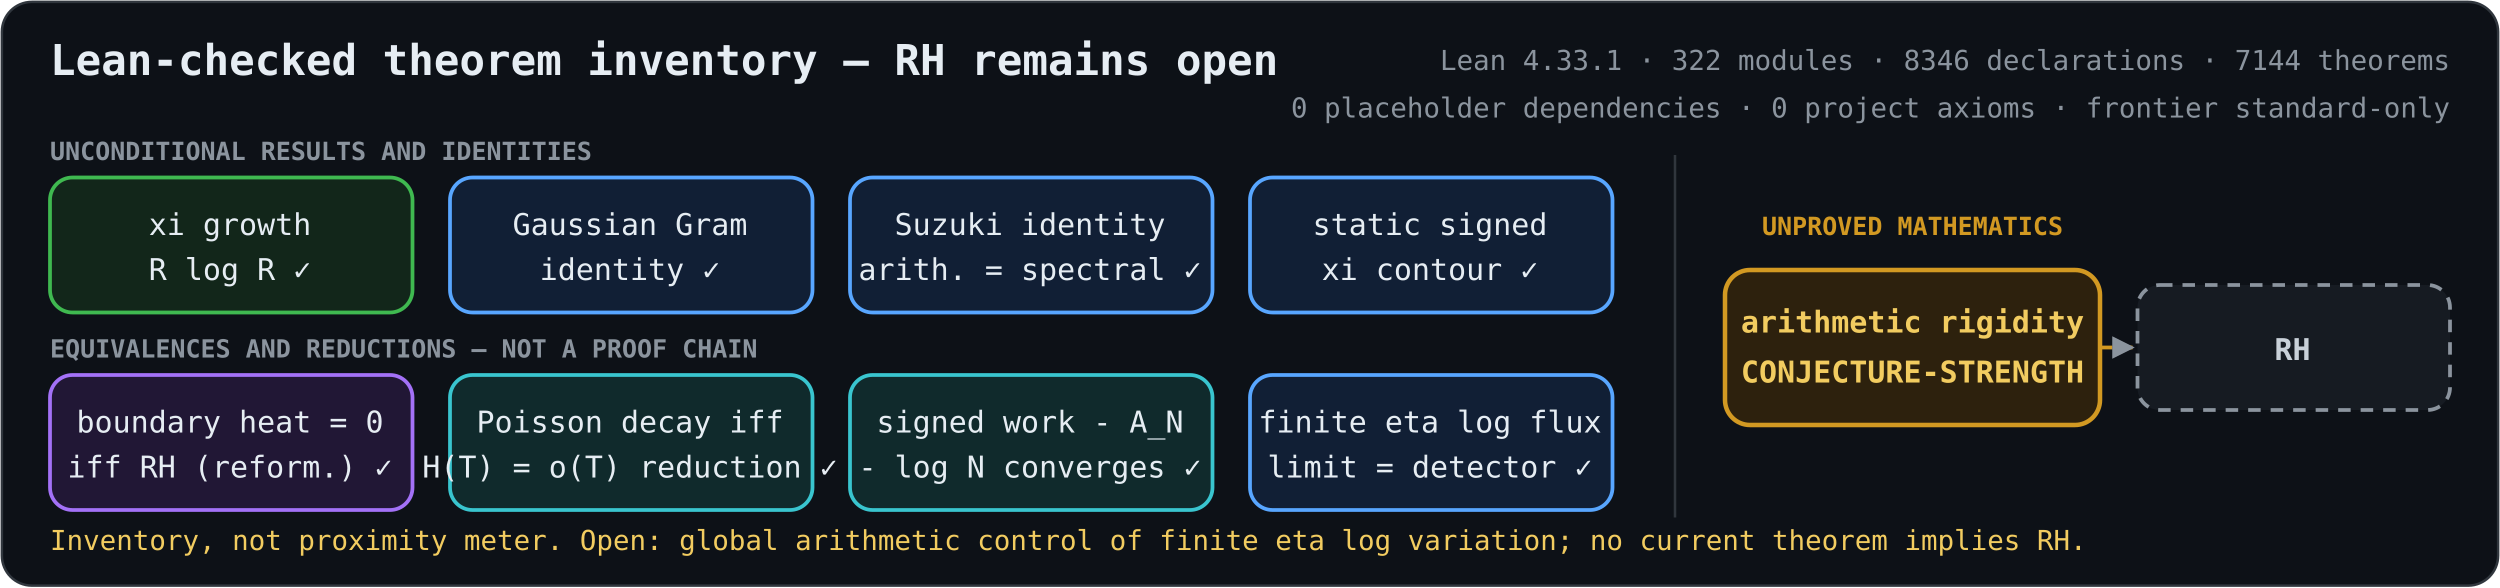
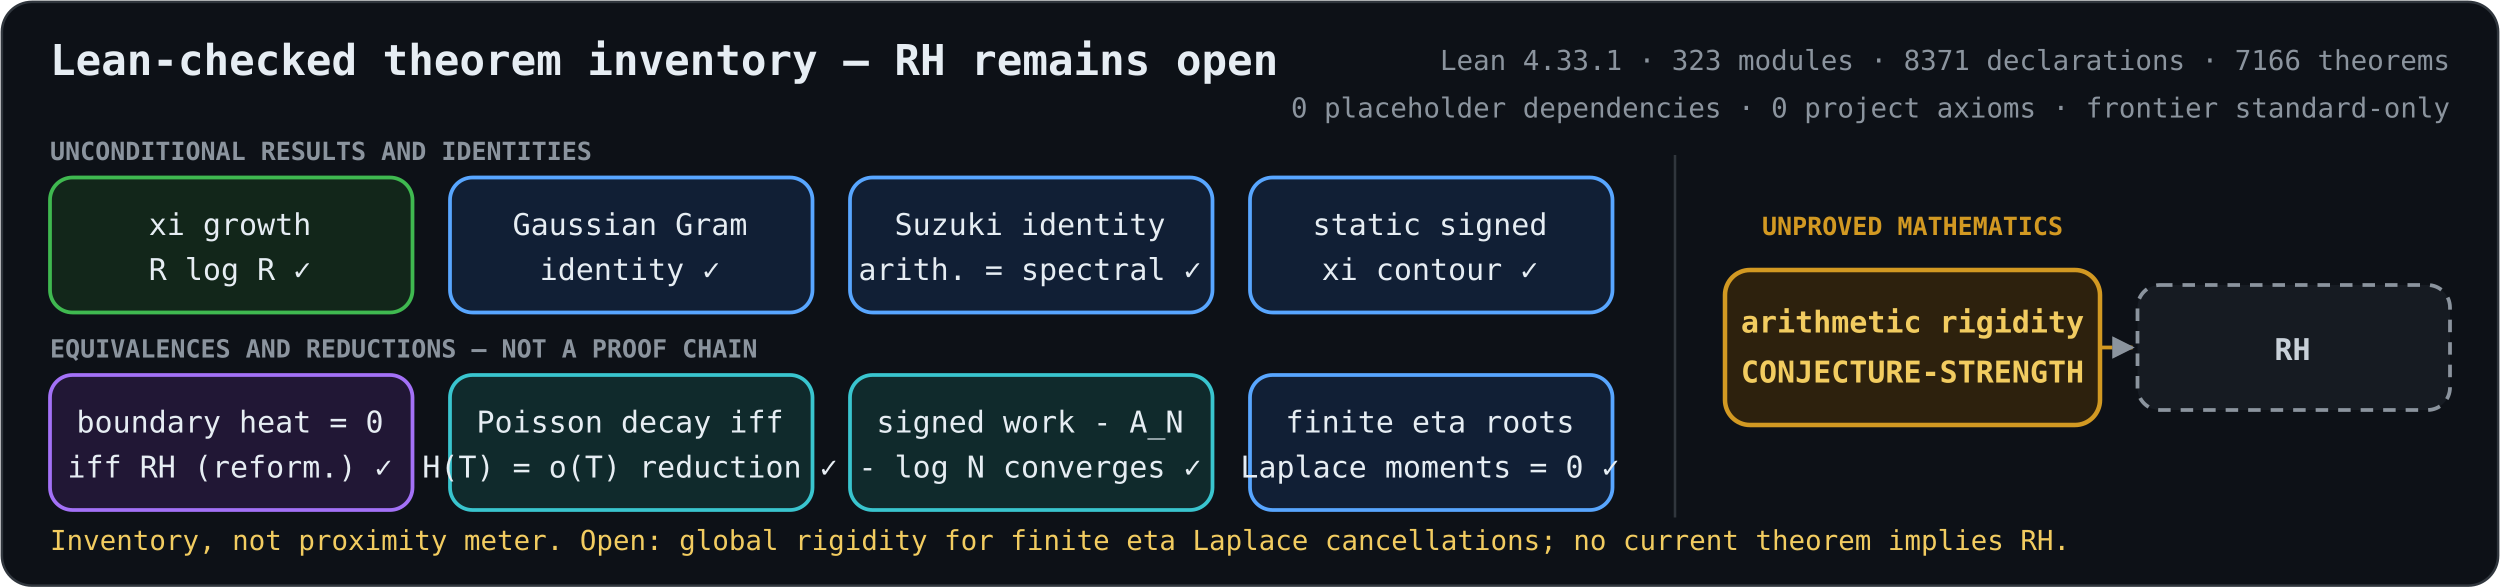
<svg xmlns="http://www.w3.org/2000/svg" role="img" aria-labelledby="title description" viewBox="0 0 1000 235">
  <defs>
    <marker id="arrow" viewBox="0 0 10 10" refX="9" refY="5" markerWidth="6" markerHeight="6" orient="auto-start-reverse">
      <path d="M 0 0 L 10 5 L 0 10 z" fill="#8b949e" />
    </marker>
    <style>
      .bg { fill: #0d1117; stroke: #30363d; }
      text { fill: #e6edf3; font-family: ui-monospace, SFMono-Regular, Menlo, Consolas, monospace; font-size: 12px; text-anchor: middle; }
      .heading { font-size: 17px; font-weight: 700; text-anchor: start; }
      .metrics { fill: #8b949e; font-size: 11px; text-anchor: end; }
      .proved rect { fill: #12261a; stroke: #3fb950; stroke-width: 1.5; }
      .proved.equivalence rect { fill: #211735; stroke: #a371f7; }
      .proved.bridge rect { fill: #111f35; stroke: #58a6ff; }
      .proved.reduction rect { fill: #102a2c; stroke: #39c5cf; }
      .open rect { fill: #2d210d; stroke: #d29922; stroke-width: 1.8; }
      .goal rect { fill: #161b22; stroke: #8b949e; stroke-width: 1.5; stroke-dasharray: 5 4; }
      .open text { fill: #f2cc60; font-weight: 700; }
      .goal text { fill: #c9d1d9; font-weight: 700; }
      .open-edge { fill: none; stroke: #d29922; stroke-width: 1.5; stroke-dasharray: 5 4; marker-end: url(#arrow); }
      .section { fill: #8b949e; font-size: 10px; font-weight: 700; text-anchor: start; }
      .gap-label { fill: #d29922; font-size: 10px; font-weight: 700; }
      .frontier { fill: #f2cc60; font-size: 11px; text-anchor: start; }
    </style>
  </defs>
  <rect class="bg" x="0.75" y="0.75" width="998.5" height="233.5" rx="12" />
  <text class="heading" x="20" y="30">Lean-checked theorem inventory — RH remains open</text>
-   <text class="metrics" x="980" y="28">Lean 4.33.1 · 322 modules · 8346 declarations · 7144 theorems</text>
+   <text class="metrics" x="980" y="28">Lean 4.33.1 · 323 modules · 8371 declarations · 7166 theorems</text>
  <text class="metrics" x="980" y="47">0 placeholder dependencies · 0 project axioms · frontier standard-only</text>
  <text class="section" x="20" y="64">UNCONDITIONAL RESULTS AND IDENTITIES</text>
  <text class="section" x="20" y="143">EQUIVALENCES AND REDUCTIONS — NOT A PROOF CHAIN</text>
  <line x1="670" y1="62" x2="670" y2="207" stroke="#30363d" />
  <text class="gap-label" x="765" y="94">UNPROVED MATHEMATICS</text>
  <path class="open-edge" d="M840 139 H853" />
  <g class="proved unconditional">
    <rect x="20" y="71" width="145" height="54" rx="9" />
    <text x="92" y="94">xi growth</text>
    <text x="92" y="112">R log R  ✓</text>
  </g>
  <g class="proved bridge">
    <rect x="180" y="71" width="145" height="54" rx="9" />
    <text x="252" y="94">Gaussian Gram</text>
    <text x="252" y="112">identity  ✓</text>
  </g>
  <g class="proved bridge">
    <rect x="340" y="71" width="145" height="54" rx="9" />
    <text x="412" y="94">Suzuki identity</text>
    <text x="412" y="112">arith. = spectral  ✓</text>
  </g>
  <g class="proved bridge">
    <rect x="500" y="71" width="145" height="54" rx="9" />
    <text x="572" y="94">static signed</text>
    <text x="572" y="112">xi contour  ✓</text>
  </g>
  <g class="proved equivalence">
    <rect x="20" y="150" width="145" height="54" rx="9" />
    <text x="92" y="173">boundary heat = 0</text>
    <text x="92" y="191">iff RH (reform.)  ✓</text>
  </g>
  <g class="proved reduction">
    <rect x="180" y="150" width="145" height="54" rx="9" />
    <text x="252" y="173">Poisson decay iff</text>
    <text x="252" y="191">H(T) = o(T) reduction  ✓</text>
  </g>
  <g class="proved reduction">
    <rect x="340" y="150" width="145" height="54" rx="9" />
    <text x="412" y="173">signed work - A_N</text>
    <text x="412" y="191">- log N converges  ✓</text>
  </g>
  <g class="proved bridge">
    <rect x="500" y="150" width="145" height="54" rx="9" />
-     <text x="572" y="173">finite eta log flux</text>
-     <text x="572" y="191">limit = detector  ✓</text>
+     <text x="572" y="173">finite eta roots</text>
+     <text x="572" y="191">Laplace moments = 0  ✓</text>
  </g>
  <g class="open">
    <rect x="690" y="108" width="150" height="62" rx="10" />
    <text x="765" y="133">arithmetic rigidity</text>
    <text x="765" y="153">CONJECTURE-STRENGTH</text>
  </g>
  <g class="goal">
    <rect x="855" y="114" width="125" height="50" rx="9" />
    <text x="917" y="144">RH</text>
  </g>
-   <text class="frontier" x="20" y="220">Inventory, not proximity meter. Open: global arithmetic control of finite eta log variation; no current theorem implies RH.</text>
+   <text class="frontier" x="20" y="220">Inventory, not proximity meter. Open: global rigidity for finite eta Laplace cancellations; no current theorem implies RH.</text>
</svg>
